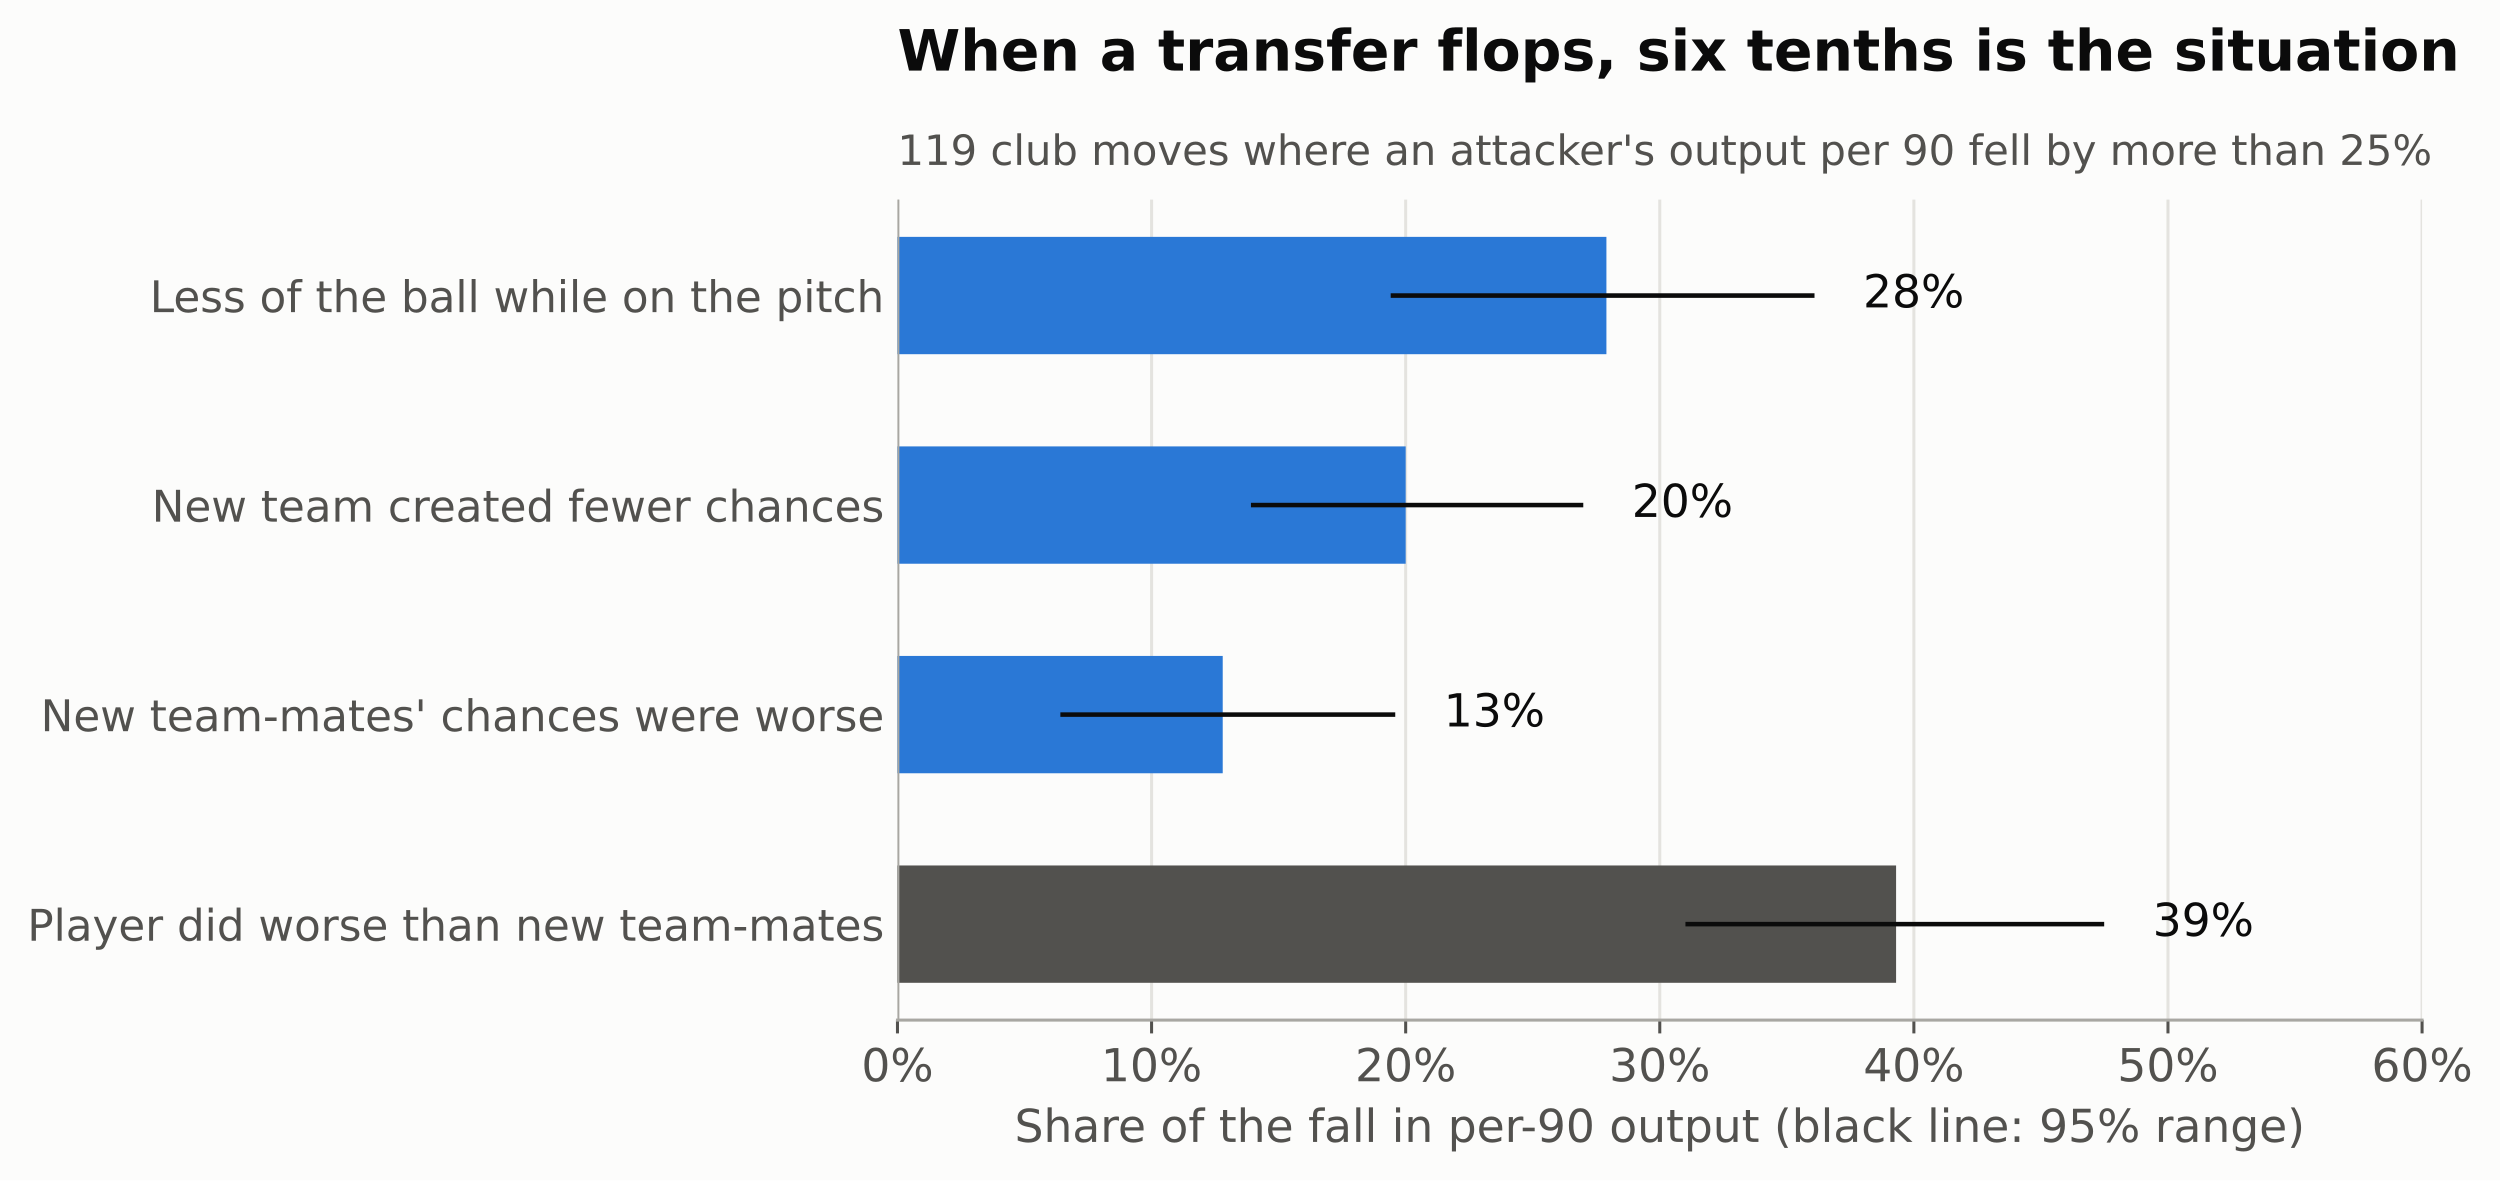
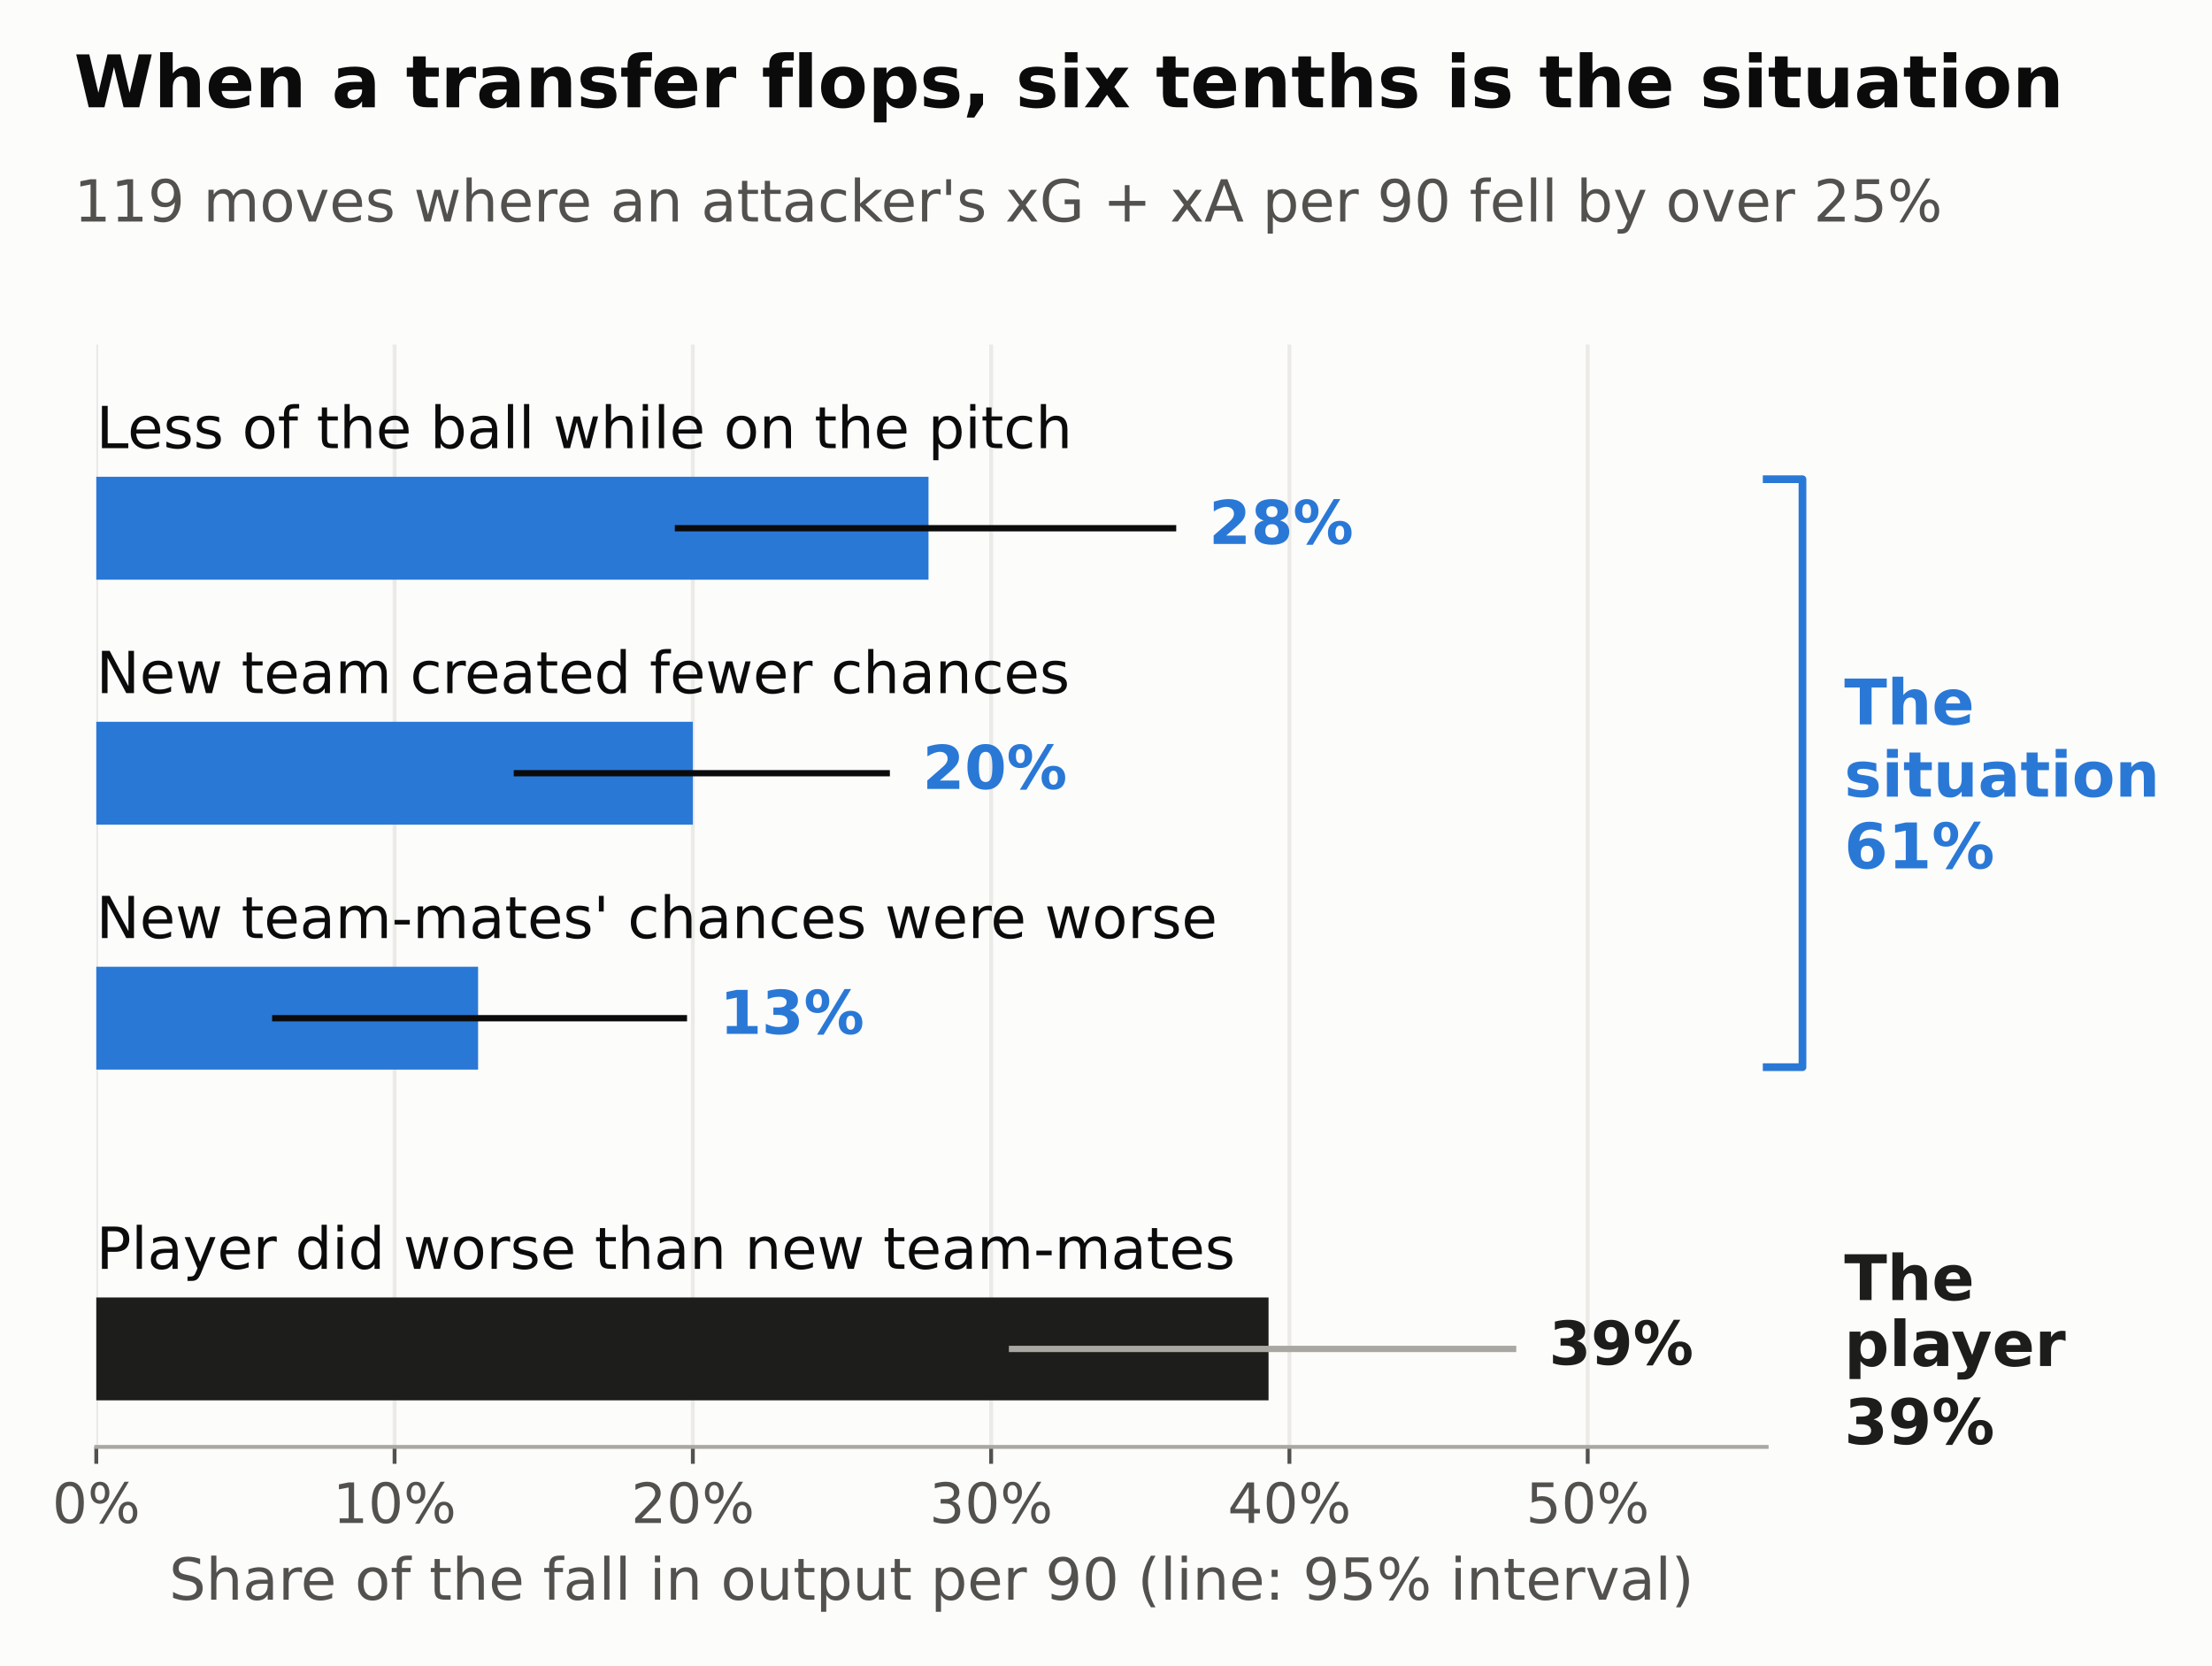
- <svg xmlns="http://www.w3.org/2000/svg" xmlns:xlink="http://www.w3.org/1999/xlink" width="658.797pt" height="311.015pt" viewBox="0 0 658.797 311.015" version="1.1">
+ <svg xmlns="http://www.w3.org/2000/svg" xmlns:xlink="http://www.w3.org/1999/xlink" width="457.658pt" height="344.677pt" viewBox="0 0 457.658 344.677" version="1.1">
  <defs>
    <style type="text/css">*{stroke-linejoin: round; stroke-linecap: butt}</style>
  </defs>
  <g id="figure_1">
    <g id="patch_1">
-       <path d="M 0 311.015  L 658.797 311.015  L 658.797 0  L 0 0  z " style="fill: #fcfcfb" />
+       <path d="M 0 344.677  L 457.658 344.677  L 457.658 0  L 0 0  z " style="fill: #fcfcfb" />
    </g>
    <g id="axes_1">
      <g id="patch_2">
-         <path d="M 236.501 268.814  L 638.261 268.814  L 638.261 52.598  L 236.501 52.598  z " style="fill: #fcfcfb" />
+         <path d="M 19.922 299.376  L 365.522 299.376  L 365.522 71.28  L 19.922 71.28  z " style="fill: #fcfcfb" />
      </g>
      <g id="matplotlib.axis_1">
        <g id="xtick_1">
          <g id="line2d_1">
-             <path d="M 236.501 268.814  L 236.501 52.598  " clip-path="url(#p9758ef9818)" style="fill: none; stroke: #e4e3df; stroke-width: 0.8; stroke-linecap: square" />
+             <path d="M 19.922 299.376  L 19.922 71.28  " clip-path="url(#p71b3827dc3)" style="fill: none; stroke: #ebeae6; stroke-width: 0.8; stroke-linecap: square" />
          </g>
          <g id="line2d_2">
            <defs>
-               <path id="ma28831e360" d="M 0 0  L 0 3.5  " style="stroke: #52514e; stroke-width: 0.8" />
+               <path id="mce1b945f7c" d="M 0 0  L 0 3.5  " style="stroke: #52514e; stroke-width: 0.8" />
            </defs>
            <g>
-               <use xlink:href="#ma28831e360" x="236.501" y="268.814" style="fill: #52514e; stroke: #52514e; stroke-width: 0.8" />
+               <use xlink:href="#mce1b945f7c" x="19.922" y="299.376" style="fill: #52514e; stroke: #52514e; stroke-width: 0.8" />
            </g>
          </g>
          <g id="text_1">
-             <text style="font-size: 12px; font-family: 'DejaVu Sans'; text-anchor: middle; fill: #52514e" x="236.501" y="284.931" transform="rotate(-0 236.5007 284.9308)">0%</text>
+             <text style="font-size: 11.5px; font-family: 'DejaVu Sans'; text-anchor: middle; fill: #52514e" x="19.922" y="315.113" transform="rotate(-0 19.92184 315.1133)">0%</text>
          </g>
        </g>
        <g id="xtick_2">
          <g id="line2d_3">
-             <path d="M 303.461 268.814  L 303.461 52.598  " clip-path="url(#p9758ef9818)" style="fill: none; stroke: #e4e3df; stroke-width: 0.8; stroke-linecap: square" />
+             <path d="M 81.636 299.376  L 81.636 71.28  " clip-path="url(#p71b3827dc3)" style="fill: none; stroke: #ebeae6; stroke-width: 0.8; stroke-linecap: square" />
          </g>
          <g id="line2d_4">
            <g>
-               <use xlink:href="#ma28831e360" x="303.461" y="268.814" style="fill: #52514e; stroke: #52514e; stroke-width: 0.8" />
+               <use xlink:href="#mce1b945f7c" x="81.636" y="299.376" style="fill: #52514e; stroke: #52514e; stroke-width: 0.8" />
            </g>
          </g>
          <g id="text_2">
-             <text style="font-size: 12px; font-family: 'DejaVu Sans'; text-anchor: middle; fill: #52514e" x="303.461" y="284.931" transform="rotate(-0 303.4607 284.9308)">10%</text>
+             <text style="font-size: 11.5px; font-family: 'DejaVu Sans'; text-anchor: middle; fill: #52514e" x="81.636" y="315.113" transform="rotate(-0 81.63612 315.1133)">10%</text>
          </g>
        </g>
        <g id="xtick_3">
          <g id="line2d_5">
-             <path d="M 370.421 268.814  L 370.421 52.598  " clip-path="url(#p9758ef9818)" style="fill: none; stroke: #e4e3df; stroke-width: 0.8; stroke-linecap: square" />
+             <path d="M 143.35 299.376  L 143.35 71.28  " clip-path="url(#p71b3827dc3)" style="fill: none; stroke: #ebeae6; stroke-width: 0.8; stroke-linecap: square" />
          </g>
          <g id="line2d_6">
            <g>
-               <use xlink:href="#ma28831e360" x="370.421" y="268.814" style="fill: #52514e; stroke: #52514e; stroke-width: 0.8" />
+               <use xlink:href="#mce1b945f7c" x="143.35" y="299.376" style="fill: #52514e; stroke: #52514e; stroke-width: 0.8" />
            </g>
          </g>
          <g id="text_3">
-             <text style="font-size: 12px; font-family: 'DejaVu Sans'; text-anchor: middle; fill: #52514e" x="370.421" y="284.931" transform="rotate(-0 370.4207 284.9308)">20%</text>
+             <text style="font-size: 11.5px; font-family: 'DejaVu Sans'; text-anchor: middle; fill: #52514e" x="143.35" y="315.113" transform="rotate(-0 143.3504 315.1133)">20%</text>
          </g>
        </g>
        <g id="xtick_4">
          <g id="line2d_7">
-             <path d="M 437.381 268.814  L 437.381 52.598  " clip-path="url(#p9758ef9818)" style="fill: none; stroke: #e4e3df; stroke-width: 0.8; stroke-linecap: square" />
+             <path d="M 205.065 299.376  L 205.065 71.28  " clip-path="url(#p71b3827dc3)" style="fill: none; stroke: #ebeae6; stroke-width: 0.8; stroke-linecap: square" />
          </g>
          <g id="line2d_8">
            <g>
-               <use xlink:href="#ma28831e360" x="437.381" y="268.814" style="fill: #52514e; stroke: #52514e; stroke-width: 0.8" />
+               <use xlink:href="#mce1b945f7c" x="205.065" y="299.376" style="fill: #52514e; stroke: #52514e; stroke-width: 0.8" />
            </g>
          </g>
          <g id="text_4">
-             <text style="font-size: 12px; font-family: 'DejaVu Sans'; text-anchor: middle; fill: #52514e" x="437.381" y="284.931" transform="rotate(-0 437.3807 284.9308)">30%</text>
+             <text style="font-size: 11.5px; font-family: 'DejaVu Sans'; text-anchor: middle; fill: #52514e" x="205.065" y="315.113" transform="rotate(-0 205.0647 315.1133)">30%</text>
          </g>
        </g>
        <g id="xtick_5">
          <g id="line2d_9">
-             <path d="M 504.341 268.814  L 504.341 52.598  " clip-path="url(#p9758ef9818)" style="fill: none; stroke: #e4e3df; stroke-width: 0.8; stroke-linecap: square" />
+             <path d="M 266.779 299.376  L 266.779 71.28  " clip-path="url(#p71b3827dc3)" style="fill: none; stroke: #ebeae6; stroke-width: 0.8; stroke-linecap: square" />
          </g>
          <g id="line2d_10">
            <g>
-               <use xlink:href="#ma28831e360" x="504.341" y="268.814" style="fill: #52514e; stroke: #52514e; stroke-width: 0.8" />
+               <use xlink:href="#mce1b945f7c" x="266.779" y="299.376" style="fill: #52514e; stroke: #52514e; stroke-width: 0.8" />
            </g>
          </g>
          <g id="text_5">
-             <text style="font-size: 12px; font-family: 'DejaVu Sans'; text-anchor: middle; fill: #52514e" x="504.341" y="284.931" transform="rotate(-0 504.3407 284.9308)">40%</text>
+             <text style="font-size: 11.5px; font-family: 'DejaVu Sans'; text-anchor: middle; fill: #52514e" x="266.779" y="315.113" transform="rotate(-0 266.779 315.1133)">40%</text>
          </g>
        </g>
        <g id="xtick_6">
          <g id="line2d_11">
-             <path d="M 571.301 268.814  L 571.301 52.598  " clip-path="url(#p9758ef9818)" style="fill: none; stroke: #e4e3df; stroke-width: 0.8; stroke-linecap: square" />
+             <path d="M 328.493 299.376  L 328.493 71.28  " clip-path="url(#p71b3827dc3)" style="fill: none; stroke: #ebeae6; stroke-width: 0.8; stroke-linecap: square" />
          </g>
          <g id="line2d_12">
            <g>
-               <use xlink:href="#ma28831e360" x="571.301" y="268.814" style="fill: #52514e; stroke: #52514e; stroke-width: 0.8" />
+               <use xlink:href="#mce1b945f7c" x="328.493" y="299.376" style="fill: #52514e; stroke: #52514e; stroke-width: 0.8" />
            </g>
          </g>
          <g id="text_6">
-             <text style="font-size: 12px; font-family: 'DejaVu Sans'; text-anchor: middle; fill: #52514e" x="571.301" y="284.931" transform="rotate(-0 571.3007 284.9308)">50%</text>
+             <text style="font-size: 11.5px; font-family: 'DejaVu Sans'; text-anchor: middle; fill: #52514e" x="328.493" y="315.113" transform="rotate(-0 328.4933 315.1133)">50%</text>
          </g>
        </g>
-         <g id="xtick_7">
-           <g id="line2d_13">
-             <path d="M 638.261 268.814  L 638.261 52.598  " clip-path="url(#p9758ef9818)" style="fill: none; stroke: #e4e3df; stroke-width: 0.8; stroke-linecap: square" />
-           </g>
-           <g id="line2d_14">
-             <g>
-               <use xlink:href="#ma28831e360" x="638.261" y="268.814" style="fill: #52514e; stroke: #52514e; stroke-width: 0.8" />
-             </g>
-           </g>
-           <g id="text_7">
-             <text style="font-size: 12px; font-family: 'DejaVu Sans'; text-anchor: middle; fill: #52514e" x="638.261" y="284.931" transform="rotate(-0 638.2607 284.9308)">60%</text>
-           </g>
-         </g>
-         <g id="text_8">
-           <text style="font-size: 12px; font-family: 'DejaVu Sans'; text-anchor: middle; fill: #52514e" x="437.381" y="300.932" transform="rotate(-0 437.3807 300.9318)">Share of the fall in per-90 output (black line: 95% range)</text>
+         <g id="text_7">
+           <text style="font-size: 12px; font-family: 'DejaVu Sans'; text-anchor: middle; fill: #52514e" x="192.722" y="330.994" transform="rotate(-0 192.7218 330.9941)">Share of the fall in output per 90 (line: 95% interval)</text>
        </g>
      </g>
-       <g id="matplotlib.axis_2">
-         <g id="ytick_1">
-           <g id="line2d_15" />
-           <g id="text_9">
-             <text style="font-size: 11.5px; font-family: 'DejaVu Sans'; text-anchor: end; fill: #52514e" x="233.001" y="82.255" transform="rotate(-0 233.0007 82.25453)">Less of the ball while on the pitch</text>
-           </g>
-         </g>
-         <g id="ytick_2">
-           <g id="line2d_16" />
-           <g id="text_10">
-             <text style="font-size: 11.5px; font-family: 'DejaVu Sans'; text-anchor: end; fill: #52514e" x="233.001" y="137.468" transform="rotate(-0 233.0007 137.468)">New team created fewer chances</text>
-           </g>
-         </g>
-         <g id="ytick_3">
-           <g id="line2d_17" />
-           <g id="text_11">
-             <text style="font-size: 11.5px; font-family: 'DejaVu Sans'; text-anchor: end; fill: #52514e" x="233.001" y="192.681" transform="rotate(-0 233.0007 192.6815)">New team-mates' chances were worse</text>
-           </g>
-         </g>
-         <g id="ytick_4">
-           <g id="line2d_18" />
-           <g id="text_12">
-             <text style="font-size: 11.5px; font-family: 'DejaVu Sans'; text-anchor: end; fill: #52514e" x="233.001" y="247.895" transform="rotate(-0 233.0007 247.895)">Player did worse than new team-mates</text>
-           </g>
-         </g>
-       </g>
+       <g id="matplotlib.axis_2" />
      <g id="patch_3">
-         <path d="M 236.501 93.345  L 423.319 93.345  L 423.319 62.426  L 236.501 62.426  z " clip-path="url(#p9758ef9818)" style="fill: #2a78d6" />
+         <path d="M 19.922 119.94  L 192.105 119.94  L 192.105 98.652  L 19.922 98.652  z " clip-path="url(#p71b3827dc3)" style="fill: #2a78d6" />
      </g>
      <g id="patch_4">
-         <path d="M 236.501 148.559  L 370.421 148.559  L 370.421 117.639  L 236.501 117.639  z " clip-path="url(#p9758ef9818)" style="fill: #2a78d6" />
+         <path d="M 19.922 170.628  L 143.35 170.628  L 143.35 149.34  L 19.922 149.34  z " clip-path="url(#p71b3827dc3)" style="fill: #2a78d6" />
      </g>
      <g id="patch_5">
-         <path d="M 236.501 203.772  L 322.21 203.772  L 322.21 172.853  L 236.501 172.853  z " clip-path="url(#p9758ef9818)" style="fill: #2a78d6" />
+         <path d="M 19.922 221.316  L 98.916 221.316  L 98.916 200.028  L 19.922 200.028  z " clip-path="url(#p71b3827dc3)" style="fill: #2a78d6" />
      </g>
      <g id="patch_6">
-         <path d="M 236.501 258.986  L 499.654 258.986  L 499.654 228.066  L 236.501 228.066  z " clip-path="url(#p9758ef9818)" style="fill: #52514e" />
+         <path d="M 19.922 289.745  L 262.459 289.745  L 262.459 268.456  L 19.922 268.456  z " clip-path="url(#p71b3827dc3)" style="fill: #1d1d1b" />
      </g>
-       <g id="line2d_19">
-         <path d="M 236.501 268.814  L 236.501 52.598  " clip-path="url(#p9758ef9818)" style="fill: none; stroke: #a8a7a2; stroke-linecap: square" />
+       <g id="line2d_13">
+         <path d="M 365.522 99.158  L 372.928 99.158  L 372.928 220.81  L 365.522 220.81  " style="fill: none; stroke: #2a78d6; stroke-width: 1.6; stroke-linecap: square" />
      </g>
      <g id="patch_7">
-         <path d="M 236.501 268.814  L 638.261 268.814  " style="fill: none; stroke: #a8a7a2; stroke-width: 0.8; stroke-linejoin: miter; stroke-linecap: square" />
+         <path d="M 19.922 299.376  L 365.522 299.376  " style="fill: none; stroke: #a8a7a2; stroke-width: 0.8; stroke-linejoin: miter; stroke-linecap: square" />
      </g>
-       <g id="line2d_20">
-         <path d="M 367.073 77.885  L 477.557 77.885  " clip-path="url(#p9758ef9818)" style="fill: none; stroke: #0b0b0b; stroke-width: 1.2; stroke-linecap: square" />
+       <g id="line2d_14">
+         <path d="M 140.265 109.296  L 242.71 109.296  " clip-path="url(#p71b3827dc3)" style="fill: none; stroke: #0b0b0b; stroke-width: 1.3; stroke-linecap: square" />
+       </g>
+       <g id="text_8">
+         <text style="font-size: 12px; font-family: 'DejaVu Sans'; text-anchor: start; fill: #0b0b0b" x="19.922" y="92.727" transform="rotate(-0 19.92184 92.72743)">Less of the ball while on the pitch</text>
+       </g>
+       <g id="text_9">
+         <text style="font-weight: 700; font-size: 12.5px; font-family: 'DejaVu Sans'; text-anchor: start; fill: #2a78d6" x="250.116" y="112.543" transform="rotate(-0 250.1161 112.5431)">28%</text>
+       </g>
+       <g id="line2d_15">
+         <path d="M 106.939 159.984  L 183.465 159.984  " clip-path="url(#p71b3827dc3)" style="fill: none; stroke: #0b0b0b; stroke-width: 1.3; stroke-linecap: square" />
+       </g>
+       <g id="text_10">
+         <text style="font-size: 12px; font-family: 'DejaVu Sans'; text-anchor: start; fill: #0b0b0b" x="19.922" y="143.415" transform="rotate(-0 19.92184 143.4154)">New team created fewer chances</text>
+       </g>
+       <g id="text_11">
+         <text style="font-weight: 700; font-size: 12.5px; font-family: 'DejaVu Sans'; text-anchor: start; fill: #2a78d6" x="190.87" y="163.231" transform="rotate(-0 190.8704 163.2311)">20%</text>
+       </g>
+       <g id="line2d_16">
+         <path d="M 56.95 210.672  L 141.499 210.672  " clip-path="url(#p71b3827dc3)" style="fill: none; stroke: #0b0b0b; stroke-width: 1.3; stroke-linecap: square" />
+       </g>
+       <g id="text_12">
+         <text style="font-size: 12px; font-family: 'DejaVu Sans'; text-anchor: start; fill: #0b0b0b" x="19.922" y="194.103" transform="rotate(-0 19.92184 194.1034)">New team-mates' chances were worse</text>
      </g>
      <g id="text_13">
-         <text style="font-size: 12px; font-family: 'DejaVu Sans'; text-anchor: start; fill: #0b0b0b" x="490.949" y="81.003" transform="rotate(-0 490.9487 81.00262)">28%</text>
+         <text style="font-weight: 700; font-size: 12.5px; font-family: 'DejaVu Sans'; text-anchor: start; fill: #2a78d6" x="148.905" y="213.919" transform="rotate(-0 148.9047 213.9191)">13%</text>
      </g>
-       <g id="line2d_21">
-         <path d="M 330.245 133.099  L 416.623 133.099  " clip-path="url(#p9758ef9818)" style="fill: none; stroke: #0b0b0b; stroke-width: 1.2; stroke-linecap: square" />
+       <g id="line2d_17">
+         <path d="M 209.385 279.101  L 313.065 279.101  " clip-path="url(#p71b3827dc3)" style="fill: none; stroke: #a8a7a2; stroke-width: 1.3; stroke-linecap: square" />
      </g>
      <g id="text_14">
-         <text style="font-size: 12px; font-family: 'DejaVu Sans'; text-anchor: start; fill: #0b0b0b" x="430.015" y="136.216" transform="rotate(-0 430.0151 136.2161)">20%</text>
-       </g>
-       <g id="line2d_22">
-         <path d="M 280.025 188.312  L 367.073 188.312  " clip-path="url(#p9758ef9818)" style="fill: none; stroke: #0b0b0b; stroke-width: 1.2; stroke-linecap: square" />
+         <text style="font-size: 12px; font-family: 'DejaVu Sans'; text-anchor: start; fill: #0b0b0b" x="19.922" y="262.532" transform="rotate(-0 19.92184 262.5322)">Player did worse than new team-mates</text>
      </g>
      <g id="text_15">
-         <text style="font-size: 12px; font-family: 'DejaVu Sans'; text-anchor: start; fill: #0b0b0b" x="380.465" y="191.43" transform="rotate(-0 380.4647 191.4296)">13%</text>
-       </g>
-       <g id="line2d_23">
-         <path d="M 444.746 243.526  L 553.891 243.526  " clip-path="url(#p9758ef9818)" style="fill: none; stroke: #0b0b0b; stroke-width: 1.2; stroke-linecap: square" />
+         <text style="font-weight: 700; font-size: 12.5px; font-family: 'DejaVu Sans'; text-anchor: start; fill: #1d1d1b" x="320.47" y="282.348" transform="rotate(-0 320.4704 282.3479)">39%</text>
      </g>
      <g id="text_16">
-         <text style="font-size: 12px; font-family: 'DejaVu Sans'; text-anchor: start; fill: #0b0b0b" x="567.283" y="246.643" transform="rotate(-0 567.2831 246.6431)">39%</text>
+         <text style="font-weight: 700; font-size: 13px; font-family: 'DejaVu Sans'; fill: #2a78d6" transform="translate(381.5675 149.8806)">The</text>
+         <text style="font-weight: 700; font-size: 13px; font-family: 'DejaVu Sans'; fill: #2a78d6" transform="translate(381.5675 164.8306)">situation</text>
+         <text style="font-weight: 700; font-size: 13px; font-family: 'DejaVu Sans'; fill: #2a78d6" transform="translate(381.5675 179.6658)">61%</text>
      </g>
      <g id="text_17">
-         <text style="font-size: 11px; font-family: 'DejaVu Sans'; text-anchor: start; fill: #52514e" x="236.501" y="43.469" transform="rotate(-0 236.5007 43.4686)">119 club moves where an attacker's output per 90 fell by more than 25%</text>
+         <text style="font-weight: 700; font-size: 13px; font-family: 'DejaVu Sans'; fill: #1d1d1b" transform="translate(381.5675 268.9974)">The</text>
+         <text style="font-weight: 700; font-size: 13px; font-family: 'DejaVu Sans'; fill: #1d1d1b" transform="translate(381.5675 282.6372)">player</text>
+         <text style="font-weight: 700; font-size: 13px; font-family: 'DejaVu Sans'; fill: #1d1d1b" transform="translate(381.5675 298.7826)">39%</text>
      </g>
-       <g id="text_18">
-         <text style="font-weight: 700; font-size: 15px; font-family: 'DejaVu Sans'; text-anchor: start; fill: #0b0b0b" x="236.501" y="18.598" transform="rotate(-0 236.5007 18.59766)">When a transfer flops, six tenths is the situation</text>
-       </g>
+     </g>
+     <g id="text_18">
+       <text style="font-weight: 700; font-size: 15px; font-family: 'DejaVu Sans'; text-anchor: start; fill: #0b0b0b" x="15.314" y="22.198" transform="rotate(-0 15.31384 22.19766)">When a transfer flops, six tenths is the situation</text>
+     </g>
+     <g id="text_19">
+       <text style="font-size: 12px; font-family: 'DejaVu Sans'; text-anchor: start; fill: #52514e" x="15.314" y="45.838" transform="rotate(-0 15.31384 45.83812)">119 moves where an attacker's xG + xA per 90 fell by over 25%</text>
    </g>
  </g>
  <defs>
-     <clipPath id="p9758ef9818">
-       <rect x="236.501" y="52.598" width="401.76" height="216.216" />
+     <clipPath id="p71b3827dc3">
+       <rect x="19.922" y="71.28" width="345.6" height="228.096" />
    </clipPath>
  </defs>
</svg>
